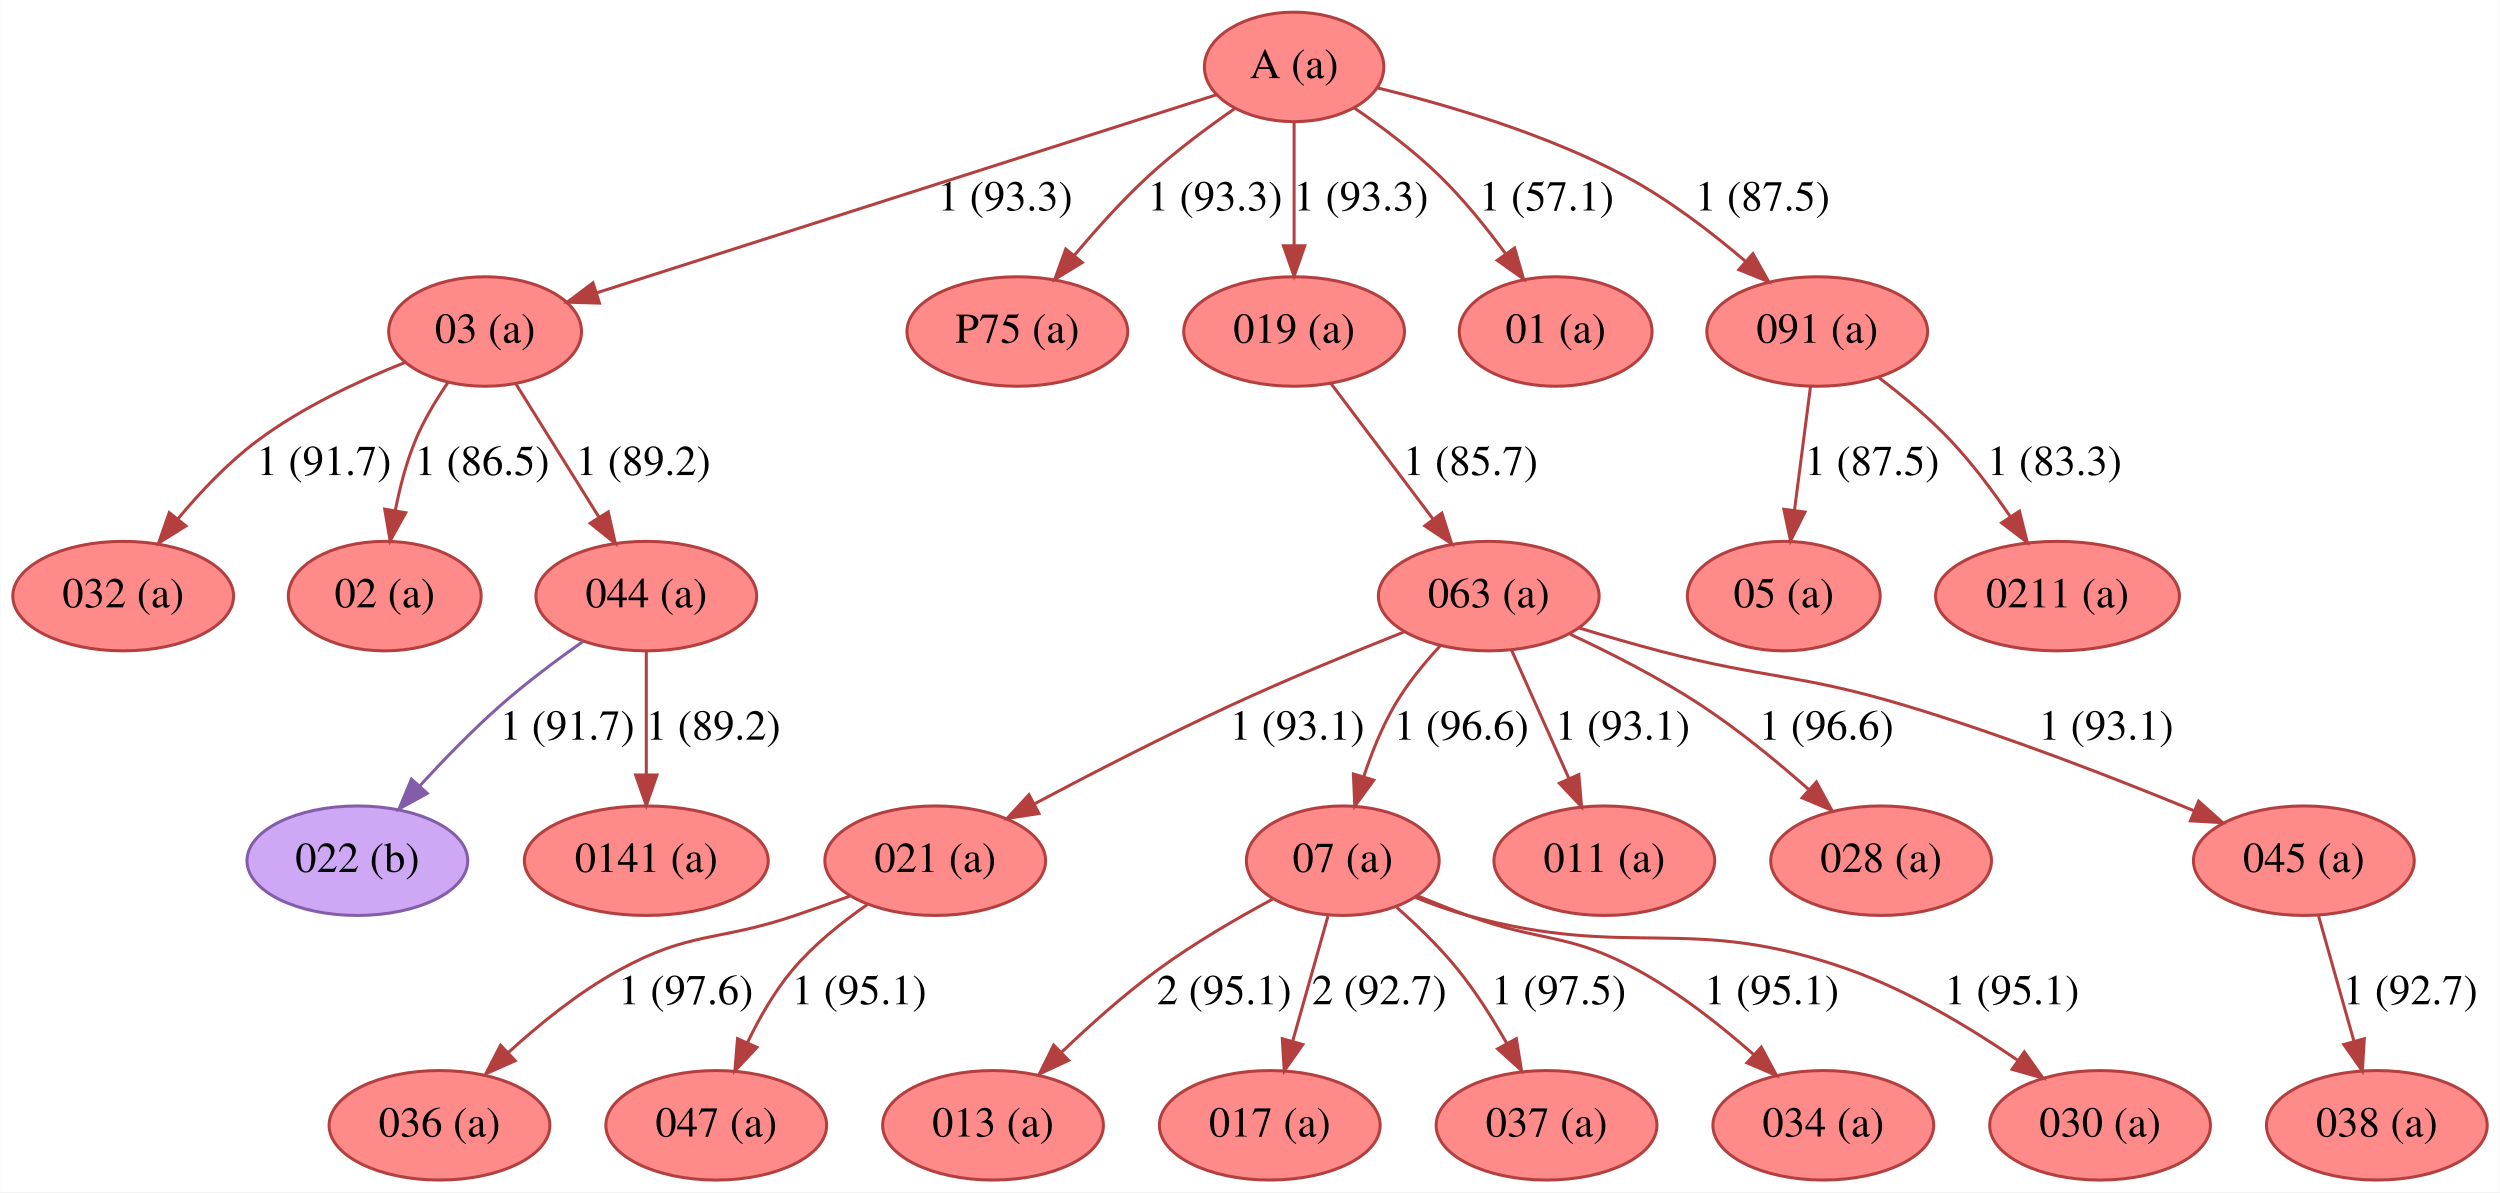
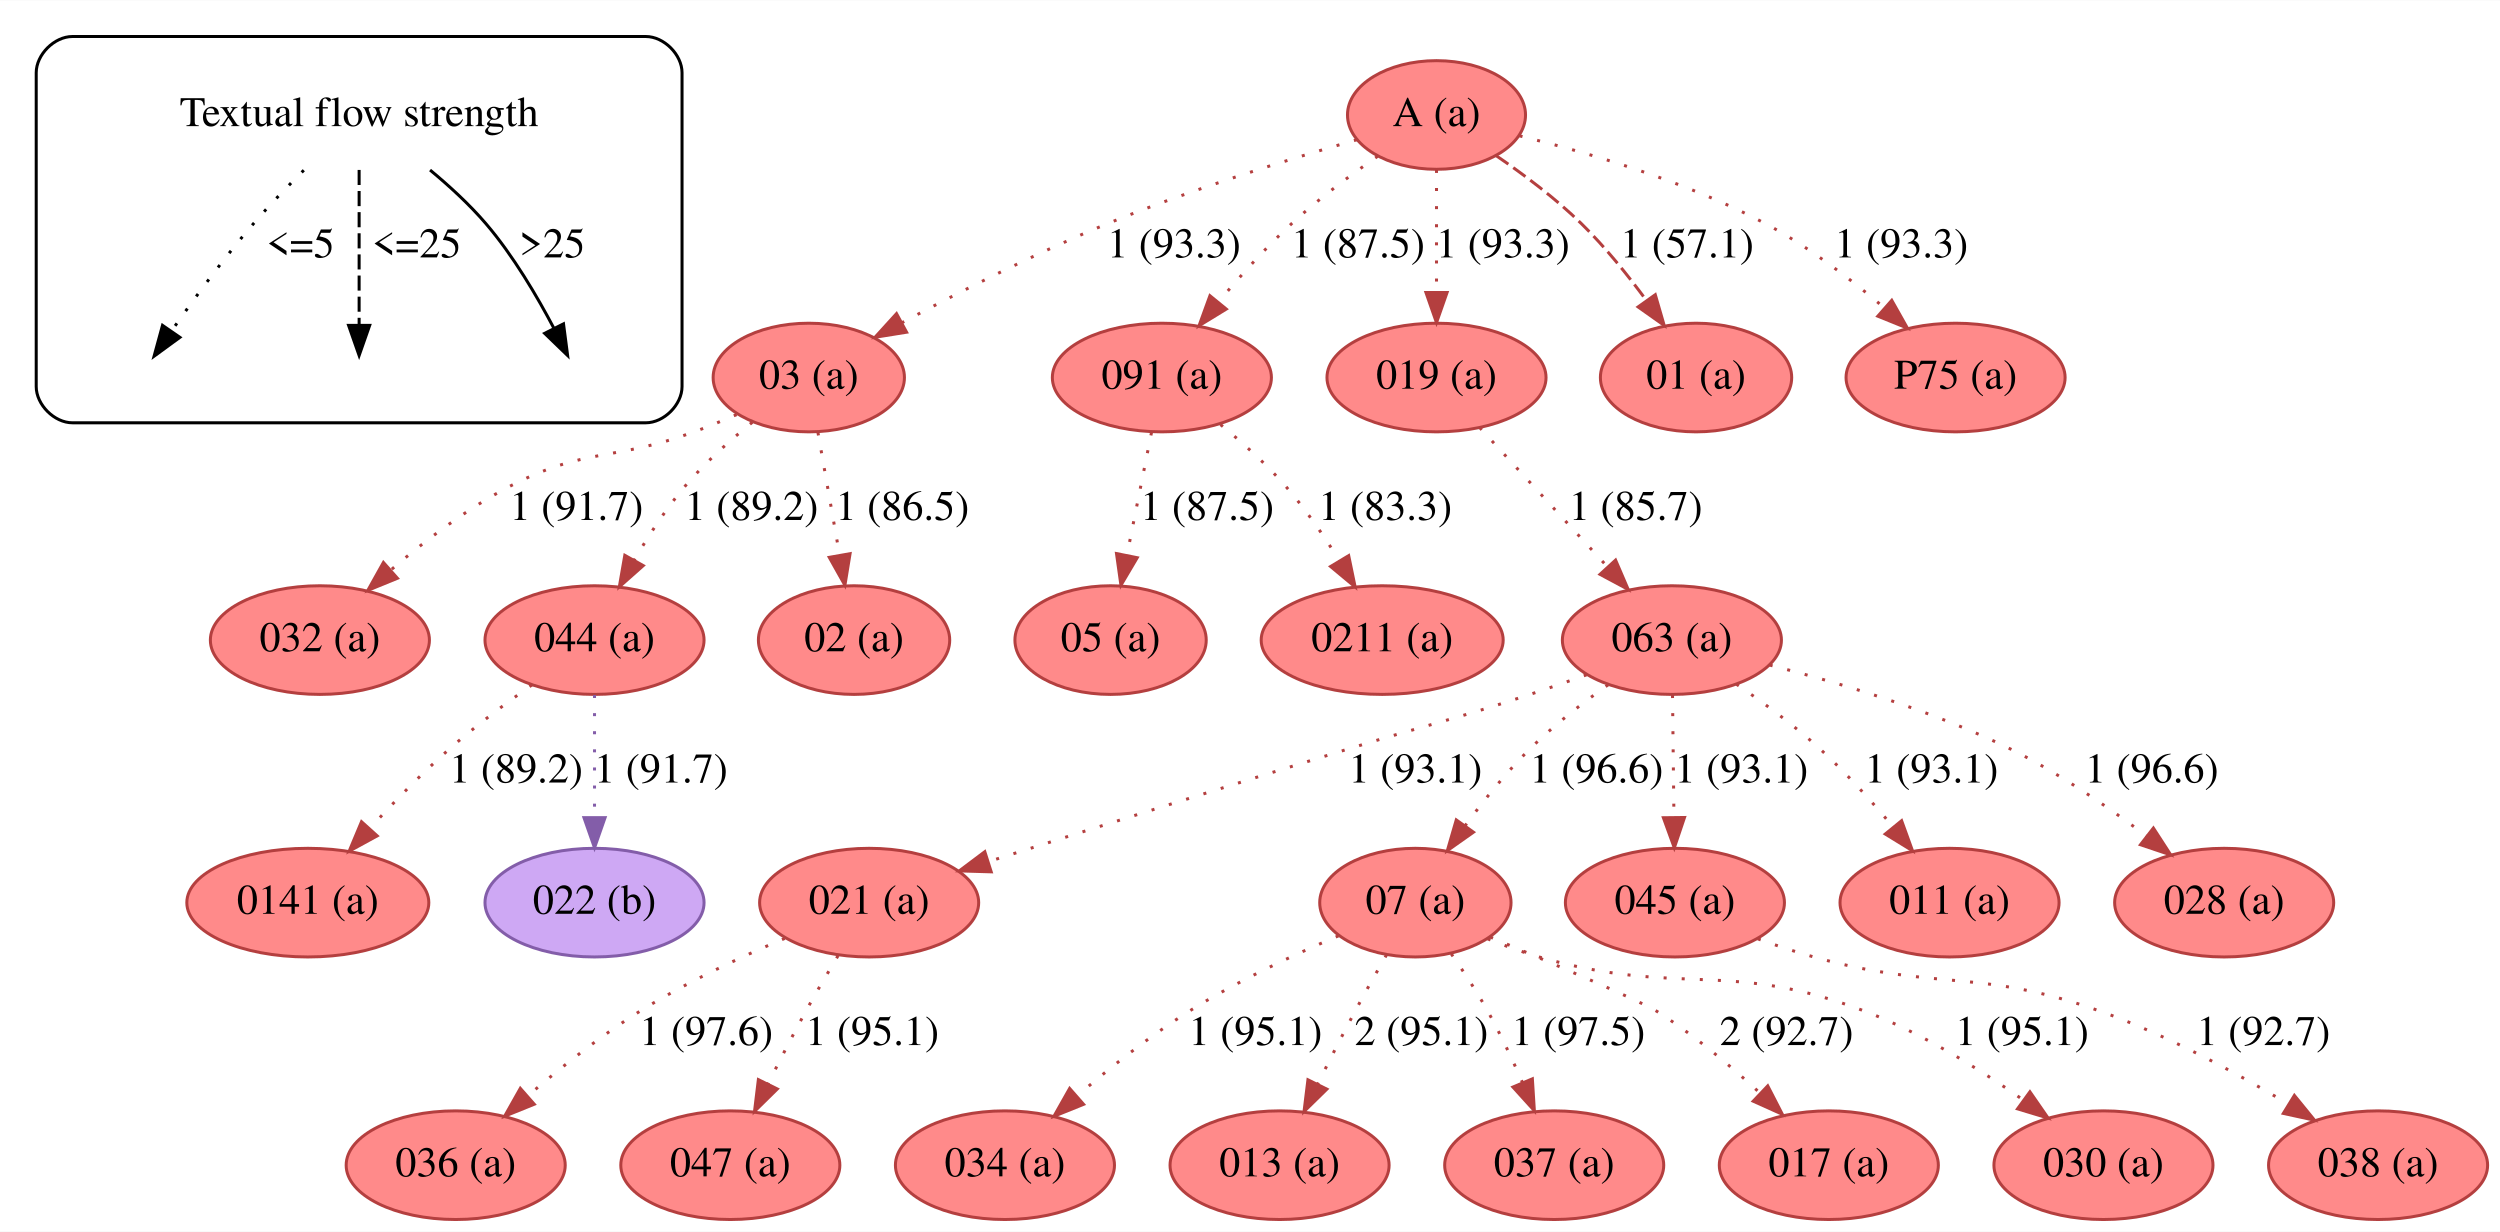
- <svg xmlns="http://www.w3.org/2000/svg" width="822pt" height="392pt" viewBox="0.00 0.00 821.79 392.00">
-   <g id="graph0" class="graph" transform="scale(1 1) rotate(0) translate(4 388)">
-     <polygon fill="white" stroke="none" points="-4,4 -4,-388 817.794,-388 817.794,4 -4,4" />
+ <svg xmlns="http://www.w3.org/2000/svg" width="828pt" height="408pt" viewBox="0.00 0.00 828.40 408.00">
+   <g id="graph0" class="graph" transform="scale(1 1) rotate(0) translate(4 404)">
+     <polygon fill="white" stroke="none" points="-4,4 -4,-404 824.397,-404 824.397,4 -4,4" />
+     <g id="clust1" class="cluster">
+       <path fill="none" stroke="black" d="M20,-264C20,-264 210,-264 210,-264 216,-264 222,-270 222,-276 222,-276 222,-380 222,-380 222,-386 216,-392 210,-392 210,-392 20,-392 20,-392 14,-392 8,-386 8,-380 8,-380 8,-276 8,-276 8,-270 14,-264 20,-264" />
+     </g>
    <g id="node1" class="node">
-       <ellipse fill="#ff8a8a" stroke="#b43f3f" cx="322.397" cy="-18" rx="36.294" ry="18" />
-       <text text-anchor="middle" x="322.397" y="-14.3" font-family="Times,serif" font-size="14.00">013 (a)</text>
-     </g>
-     <g id="node2" class="node">
-       <ellipse fill="#ff8a8a" stroke="#b43f3f" cx="413.397" cy="-18" rx="36.294" ry="18" />
-       <text text-anchor="middle" x="413.397" y="-14.3" font-family="Times,serif" font-size="14.00">017 (a)</text>
-     </g>
-     <g id="node3" class="node">
-       <ellipse fill="#ff8a8a" stroke="#b43f3f" cx="36.397" cy="-192" rx="36.294" ry="18" />
-       <text text-anchor="middle" x="36.397" y="-188.3" font-family="Times,serif" font-size="14.00">032 (a)</text>
-     </g>
-     <g id="node4" class="node">
-       <ellipse fill="#ff8a8a" stroke="#b43f3f" cx="303.397" cy="-105" rx="36.294" ry="18" />
-       <text text-anchor="middle" x="303.397" y="-101.3" font-family="Times,serif" font-size="14.00">021 (a)</text>
+       <text text-anchor="middle" x="115" y="-362.3" font-family="Times,serif" font-size="14.00">Textual flow strength</text>
+     </g>
+     <g id="edge1" class="edge">
+       <path fill="none" stroke="black" stroke-dasharray="1,5" d="M96.666,-347.686C91.132,-342.194 85.161,-335.989 80,-330 70.171,-318.593 60.072,-304.779 52.914,-294.563" />
+       <polygon fill="black" stroke="black" points="55.614,-292.314 47.056,-286.068 49.851,-296.288 55.614,-292.314" />
+       <text text-anchor="middle" x="95.5" y="-318.8" font-family="Times,serif" font-size="14.00">&lt;=5  </text>
+     </g>
+     <g id="edge2" class="edge">
+       <path fill="none" stroke="black" stroke-dasharray="5,2" d="M115,-347.799C115,-332.794 115,-311.174 115,-296.409" />
+       <polygon fill="black" stroke="black" points="118.5,-296.293 115,-286.293 111.5,-296.293 118.5,-296.293" />
+       <text text-anchor="middle" x="134" y="-318.8" font-family="Times,serif" font-size="14.00">  &lt;=25</text>
+     </g>
+     <g id="edge3" class="edge">
+       <path fill="none" stroke="black" d="M138.503,-347.76C144.906,-342.462 151.567,-336.344 157,-330 166.087,-319.39 174.095,-305.689 179.546,-295.313" />
+       <polygon fill="black" stroke="black" points="182.722,-296.789 184.091,-286.283 176.469,-293.642 182.722,-296.789" />
+       <text text-anchor="middle" x="179" y="-318.8" font-family="Times,serif" font-size="14.00">&gt;25</text>
+     </g>
+     <g id="node5" class="node">
+       <ellipse fill="#ff8a8a" stroke="#b43f3f" cx="284" cy="-105" rx="36.294" ry="18" />
+       <text text-anchor="middle" x="284" y="-101.3" font-family="Times,serif" font-size="14.00">021 (a)</text>
+     </g>
+     <g id="node6" class="node">
+       <ellipse fill="#ff8a8a" stroke="#b43f3f" cx="147" cy="-18" rx="36.294" ry="18" />
+       <text text-anchor="middle" x="147" y="-14.3" font-family="Times,serif" font-size="14.00">036 (a)</text>
+     </g>
+     <g id="edge4" class="edge">
+       <path fill="none" stroke="#b43f3f" stroke-dasharray="1,5" d="M256.04,-93.149C241.283,-86.927 223.147,-78.477 208,-69 195.05,-60.897 181.802,-50.361 170.975,-41.051" />
+       <polygon fill="#b43f3f" stroke="#b43f3f" points="173.036,-38.202 163.213,-34.231 168.415,-43.461 173.036,-38.202" />
+       <text text-anchor="middle" x="230" y="-57.8" font-family="Times,serif" font-size="14.00">1 (97.6)</text>
+     </g>
+     <g id="node7" class="node">
+       <ellipse fill="#ff8a8a" stroke="#b43f3f" cx="238" cy="-18" rx="36.294" ry="18" />
+       <text text-anchor="middle" x="238" y="-14.3" font-family="Times,serif" font-size="14.00">047 (a)</text>
+     </g>
+     <g id="edge5" class="edge">
+       <path fill="none" stroke="#b43f3f" stroke-dasharray="1,5" d="M273.695,-87.417C270.202,-81.644 266.342,-75.088 263,-69 258.75,-61.258 254.363,-52.702 250.472,-44.889" />
+       <polygon fill="#b43f3f" stroke="#b43f3f" points="253.572,-43.26 246.017,-35.833 247.291,-46.351 253.572,-43.26" />
+       <text text-anchor="middle" x="285" y="-57.8" font-family="Times,serif" font-size="14.00">1 (95.1)</text>
    </g>
    <g id="node8" class="node">
-       <ellipse fill="#ff8a8a" stroke="#b43f3f" cx="140.397" cy="-18" rx="36.294" ry="18" />
-       <text text-anchor="middle" x="140.397" y="-14.3" font-family="Times,serif" font-size="14.00">036 (a)</text>
-     </g>
-     <g id="edge1" class="edge">
-       <path fill="none" stroke="#b43f3f" d="M275.262,-93.334C269.379,-91.179 263.201,-88.972 257.397,-87 231.84,-78.319 223.058,-81.987 199.397,-69 186.266,-61.793 173.374,-51.372 163.008,-41.906" />
-       <polygon fill="#b43f3f" stroke="#b43f3f" points="165.285,-39.243 155.61,-34.924 160.48,-44.333 165.285,-39.243" />
-       <text text-anchor="middle" x="221.397" y="-57.8" font-family="Times,serif" font-size="14.00">1 (97.6)</text>
+       <ellipse fill="#ff8a8a" stroke="#b43f3f" cx="264" cy="-279" rx="31.695" ry="18" />
+       <text text-anchor="middle" x="264" y="-275.3" font-family="Times,serif" font-size="14.00">03 (a)</text>
+     </g>
+     <g id="node9" class="node">
+       <ellipse fill="#ff8a8a" stroke="#b43f3f" cx="102" cy="-192" rx="36.294" ry="18" />
+       <text text-anchor="middle" x="102" y="-188.3" font-family="Times,serif" font-size="14.00">032 (a)</text>
+     </g>
+     <g id="edge6" class="edge">
+       <path fill="none" stroke="#b43f3f" stroke-dasharray="1,5" d="M240.078,-266.716C235.452,-264.7 230.61,-262.703 226,-261 199.484,-251.207 190.087,-256.025 165,-243 150.839,-235.648 136.769,-224.897 125.529,-215.247" />
+       <polygon fill="#b43f3f" stroke="#b43f3f" points="127.691,-212.487 117.884,-208.479 123.051,-217.728 127.691,-212.487" />
+       <text text-anchor="middle" x="187" y="-231.8" font-family="Times,serif" font-size="14.00">1 (91.7)</text>
+     </g>
+     <g id="node10" class="node">
+       <ellipse fill="#ff8a8a" stroke="#b43f3f" cx="193" cy="-192" rx="36.294" ry="18" />
+       <text text-anchor="middle" x="193" y="-188.3" font-family="Times,serif" font-size="14.00">044 (a)</text>
+     </g>
+     <g id="edge7" class="edge">
+       <path fill="none" stroke="#b43f3f" stroke-dasharray="1,5" d="M245.281,-264.168C237.847,-258.151 229.529,-250.716 223,-243 216.728,-235.589 210.945,-226.713 206.165,-218.51" />
+       <polygon fill="#b43f3f" stroke="#b43f3f" points="209.15,-216.677 201.221,-209.649 203.037,-220.087 209.15,-216.677" />
+       <text text-anchor="middle" x="245" y="-231.8" font-family="Times,serif" font-size="14.00">1 (89.2)</text>
+     </g>
+     <g id="node11" class="node">
+       <ellipse fill="#ff8a8a" stroke="#b43f3f" cx="279" cy="-192" rx="31.695" ry="18" />
+       <text text-anchor="middle" x="279" y="-188.3" font-family="Times,serif" font-size="14.00">02 (a)</text>
+     </g>
+     <g id="edge8" class="edge">
+       <path fill="none" stroke="#b43f3f" stroke-dasharray="1,5" d="M267.035,-260.799C269.089,-249.163 271.844,-233.548 274.194,-220.237" />
+       <polygon fill="#b43f3f" stroke="#b43f3f" points="277.678,-220.632 275.969,-210.175 270.784,-219.415 277.678,-220.632" />
+       <text text-anchor="middle" x="295" y="-231.8" font-family="Times,serif" font-size="14.00">1 (86.5)</text>
+     </g>
+     <g id="node30" class="node">
+       <ellipse fill="#ff8a8a" stroke="#b43f3f" cx="98" cy="-105" rx="40.094" ry="18" />
+       <text text-anchor="middle" x="98" y="-101.3" font-family="Times,serif" font-size="14.00">0141 (a)</text>
+     </g>
+     <g id="edge28" class="edge">
+       <path fill="none" stroke="#b43f3f" stroke-dasharray="1,5" d="M172.27,-177.159C163.564,-171.025 153.505,-163.508 145,-156 135.837,-147.911 126.469,-138.276 118.533,-129.632" />
+       <polygon fill="#b43f3f" stroke="#b43f3f" points="120.99,-127.129 111.694,-122.045 115.79,-131.816 120.99,-127.129" />
+       <text text-anchor="middle" x="167" y="-144.8" font-family="Times,serif" font-size="14.00">1 (89.2)</text>
+     </g>
+     <g id="node31" class="node">
+       <ellipse fill="#cea8f4" stroke="#835da9" cx="193" cy="-105" rx="36.294" ry="18" />
+       <text text-anchor="middle" x="193" y="-101.3" font-family="Times,serif" font-size="14.00">022 (b)</text>
+     </g>
+     <g id="edge29" class="edge">
+       <path fill="none" stroke="#835da9" stroke-dasharray="1,5" d="M193,-173.799C193,-162.163 193,-146.548 193,-133.237" />
+       <polygon fill="#835da9" stroke="#835da9" points="196.5,-133.175 193,-123.175 189.5,-133.175 196.5,-133.175" />
+       <text text-anchor="middle" x="215" y="-144.8" font-family="Times,serif" font-size="14.00">1 (91.7)</text>
+     </g>
+     <g id="node12" class="node">
+       <ellipse fill="#ff8a8a" stroke="#b43f3f" cx="465" cy="-105" rx="31.695" ry="18" />
+       <text text-anchor="middle" x="465" y="-101.3" font-family="Times,serif" font-size="14.00">07 (a)</text>
+     </g>
+     <g id="node13" class="node">
+       <ellipse fill="#ff8a8a" stroke="#b43f3f" cx="329" cy="-18" rx="36.294" ry="18" />
+       <text text-anchor="middle" x="329" y="-14.3" font-family="Times,serif" font-size="14.00">034 (a)</text>
+     </g>
+     <g id="edge9" class="edge">
+       <path fill="none" stroke="#b43f3f" stroke-dasharray="1,5" d="M439.523,-93.993C424.61,-87.682 405.689,-78.871 390,-69 377.07,-60.864 363.825,-50.324 352.995,-41.02" />
+       <polygon fill="#b43f3f" stroke="#b43f3f" points="355.054,-38.17 345.229,-34.206 350.437,-43.432 355.054,-38.17" />
+       <text text-anchor="middle" x="412" y="-57.8" font-family="Times,serif" font-size="14.00">1 (95.1)</text>
+     </g>
+     <g id="node14" class="node">
+       <ellipse fill="#ff8a8a" stroke="#b43f3f" cx="420" cy="-18" rx="36.294" ry="18" />
+       <text text-anchor="middle" x="420" y="-14.3" font-family="Times,serif" font-size="14.00">013 (a)</text>
+     </g>
+     <g id="edge10" class="edge">
+       <path fill="none" stroke="#b43f3f" stroke-dasharray="1,5" d="M455.45,-87.723C452.076,-81.861 448.302,-75.17 445,-69 440.833,-61.213 436.469,-52.645 432.575,-44.834" />
+       <polygon fill="#b43f3f" stroke="#b43f3f" points="435.672,-43.2 428.104,-35.785 429.397,-46.301 435.672,-43.2" />
+       <text text-anchor="middle" x="467" y="-57.8" font-family="Times,serif" font-size="14.00">2 (95.1)</text>
+     </g>
+     <g id="node15" class="node">
+       <ellipse fill="#ff8a8a" stroke="#b43f3f" cx="511" cy="-18" rx="36.294" ry="18" />
+       <text text-anchor="middle" x="511" y="-14.3" font-family="Times,serif" font-size="14.00">037 (a)</text>
+     </g>
+     <g id="edge11" class="edge">
+       <path fill="none" stroke="#b43f3f" stroke-dasharray="1,5" d="M476.884,-88.022C480.972,-82.187 485.417,-75.438 489,-69 493.15,-61.542 497.102,-53.148 500.481,-45.398" />
+       <polygon fill="#b43f3f" stroke="#b43f3f" points="503.764,-46.618 504.427,-36.044 497.315,-43.897 503.764,-46.618" />
+       <text text-anchor="middle" x="519" y="-57.8" font-family="Times,serif" font-size="14.00">1 (97.5)</text>
+     </g>
+     <g id="node16" class="node">
+       <ellipse fill="#ff8a8a" stroke="#b43f3f" cx="602" cy="-18" rx="36.294" ry="18" />
+       <text text-anchor="middle" x="602" y="-14.3" font-family="Times,serif" font-size="14.00">017 (a)</text>
+     </g>
+     <g id="edge12" class="edge">
+       <path fill="none" stroke="#b43f3f" stroke-dasharray="1,5" d="M489.8,-93.603C511.395,-84.475 540.01,-72.172 545,-69 557.097,-61.31 569.215,-51.116 579.149,-41.939" />
+       <polygon fill="#b43f3f" stroke="#b43f3f" points="581.759,-44.287 586.605,-34.865 576.941,-39.209 581.759,-44.287" />
+       <text text-anchor="middle" x="588" y="-57.8" font-family="Times,serif" font-size="14.00">2 (92.7)</text>
+     </g>
+     <g id="node17" class="node">
+       <ellipse fill="#ff8a8a" stroke="#b43f3f" cx="693" cy="-18" rx="36.294" ry="18" />
+       <text text-anchor="middle" x="693" y="-14.3" font-family="Times,serif" font-size="14.00">030 (a)</text>
+     </g>
+     <g id="edge13" class="edge">
+       <path fill="none" stroke="#b43f3f" stroke-dasharray="1,5" d="M488.955,-92.998C494.47,-90.767 500.37,-88.613 506,-87 552.779,-73.594 568.539,-86.357 614,-69 632.761,-61.837 651.839,-49.92 666.546,-39.517" />
+       <polygon fill="#b43f3f" stroke="#b43f3f" points="668.635,-42.325 674.665,-33.613 664.519,-36.663 668.635,-42.325" />
+       <text text-anchor="middle" x="666" y="-57.8" font-family="Times,serif" font-size="14.00">1 (95.1)</text>
+     </g>
+     <g id="node18" class="node">
+       <ellipse fill="#ff8a8a" stroke="#b43f3f" cx="550" cy="-192" rx="36.294" ry="18" />
+       <text text-anchor="middle" x="550" y="-188.3" font-family="Times,serif" font-size="14.00">063 (a)</text>
+     </g>
+     <g id="edge14" class="edge">
+       <path fill="none" stroke="#b43f3f" stroke-dasharray="1,5" d="M521.755,-180.496C515.596,-178.286 509.097,-176.015 503,-174 476.566,-165.262 469.613,-164.176 443,-156 402.316,-143.501 355.896,-128.86 323.76,-118.663" />
+       <polygon fill="#b43f3f" stroke="#b43f3f" points="324.445,-115.208 313.854,-115.518 322.326,-121.88 324.445,-115.208" />
+       <text text-anchor="middle" x="465" y="-144.8" font-family="Times,serif" font-size="14.00">1 (93.1)</text>
+     </g>
+     <g id="edge15" class="edge">
+       <path fill="none" stroke="#b43f3f" stroke-dasharray="1,5" d="M528.865,-177.184C520.392,-171.169 510.807,-163.731 503,-156 495.214,-148.29 487.685,-138.928 481.411,-130.398" />
+       <polygon fill="#b43f3f" stroke="#b43f3f" points="484.248,-128.349 475.592,-122.239 478.549,-132.413 484.248,-128.349" />
+       <text text-anchor="middle" x="525" y="-144.8" font-family="Times,serif" font-size="14.00">1 (96.6)</text>
+     </g>
+     <g id="node19" class="node">
+       <ellipse fill="#ff8a8a" stroke="#b43f3f" cx="551" cy="-105" rx="36.294" ry="18" />
+       <text text-anchor="middle" x="551" y="-101.3" font-family="Times,serif" font-size="14.00">045 (a)</text>
+     </g>
+     <g id="edge16" class="edge">
+       <path fill="none" stroke="#b43f3f" stroke-dasharray="1,5" d="M550.202,-173.799C550.339,-162.163 550.523,-146.548 550.68,-133.237" />
+       <polygon fill="#b43f3f" stroke="#b43f3f" points="554.18,-133.216 550.798,-123.175 547.18,-133.134 554.18,-133.216" />
+       <text text-anchor="middle" x="573" y="-144.8" font-family="Times,serif" font-size="14.00">1 (93.1)</text>
+     </g>
+     <g id="node20" class="node">
+       <ellipse fill="#ff8a8a" stroke="#b43f3f" cx="642" cy="-105" rx="36.294" ry="18" />
+       <text text-anchor="middle" x="642" y="-101.3" font-family="Times,serif" font-size="14.00">011 (a)</text>
+     </g>
+     <g id="edge17" class="edge">
+       <path fill="none" stroke="#b43f3f" stroke-dasharray="1,5" d="M571.35,-177.402C580.27,-171.31 590.511,-163.757 599,-156 607.583,-148.157 616.122,-138.669 623.302,-130.075" />
+       <polygon fill="#b43f3f" stroke="#b43f3f" points="626.122,-132.155 629.727,-122.192 620.696,-127.733 626.122,-132.155" />
+       <text text-anchor="middle" x="636" y="-144.8" font-family="Times,serif" font-size="14.00">1 (93.1)</text>
+     </g>
+     <g id="node21" class="node">
+       <ellipse fill="#ff8a8a" stroke="#b43f3f" cx="733" cy="-105" rx="36.294" ry="18" />
+       <text text-anchor="middle" x="733" y="-101.3" font-family="Times,serif" font-size="14.00">028 (a)</text>
+     </g>
+     <g id="edge18" class="edge">
+       <path fill="none" stroke="#b43f3f" stroke-dasharray="1,5" d="M582.393,-183.725C605.324,-177.901 636.422,-168.616 662,-156 677.972,-148.122 694.321,-136.869 707.298,-127.032" />
+       <polygon fill="#b43f3f" stroke="#b43f3f" points="709.546,-129.718 715.302,-120.822 705.255,-124.187 709.546,-129.718" />
+       <text text-anchor="middle" x="709" y="-144.8" font-family="Times,serif" font-size="14.00">1 (96.6)</text>
+     </g>
+     <g id="node22" class="node">
+       <ellipse fill="#ff8a8a" stroke="#b43f3f" cx="784" cy="-18" rx="36.294" ry="18" />
+       <text text-anchor="middle" x="784" y="-14.3" font-family="Times,serif" font-size="14.00">038 (a)</text>
+     </g>
+     <g id="edge19" class="edge">
+       <path fill="none" stroke="#b43f3f" stroke-dasharray="1,5" d="M578.486,-92.994C584.524,-90.815 590.929,-88.684 597,-87 638.409,-75.512 651.523,-83.434 692,-69 713.871,-61.201 736.821,-48.736 754.329,-38.204" />
+       <polygon fill="#b43f3f" stroke="#b43f3f" points="756.263,-41.123 762.953,-32.907 752.6,-35.158 756.263,-41.123" />
+       <text text-anchor="middle" x="746" y="-57.8" font-family="Times,serif" font-size="14.00">1 (92.7)</text>
+     </g>
+     <g id="node23" class="node">
+       <ellipse fill="#ff8a8a" stroke="#b43f3f" cx="381" cy="-279" rx="36.294" ry="18" />
+       <text text-anchor="middle" x="381" y="-275.3" font-family="Times,serif" font-size="14.00">091 (a)</text>
+     </g>
+     <g id="node24" class="node">
+       <ellipse fill="#ff8a8a" stroke="#b43f3f" cx="364" cy="-192" rx="31.695" ry="18" />
+       <text text-anchor="middle" x="364" y="-188.3" font-family="Times,serif" font-size="14.00">05 (a)</text>
+     </g>
+     <g id="edge20" class="edge">
+       <path fill="none" stroke="#b43f3f" stroke-dasharray="1,5" d="M377.56,-260.799C375.233,-249.163 372.11,-233.548 369.447,-220.237" />
+       <polygon fill="#b43f3f" stroke="#b43f3f" points="372.828,-219.295 367.435,-210.175 365.964,-220.668 372.828,-219.295" />
+       <text text-anchor="middle" x="396" y="-231.8" font-family="Times,serif" font-size="14.00">1 (87.5)</text>
    </g>
    <g id="node25" class="node">
-       <ellipse fill="#ff8a8a" stroke="#b43f3f" cx="231.397" cy="-18" rx="36.294" ry="18" />
-       <text text-anchor="middle" x="231.397" y="-14.3" font-family="Times,serif" font-size="14.00">047 (a)</text>
-     </g>
-     <g id="edge2" class="edge">
-       <path fill="none" stroke="#b43f3f" d="M281.029,-90.548C272.569,-84.689 263.321,-77.268 256.397,-69 250.485,-61.941 245.521,-53.246 241.615,-45.099" />
-       <polygon fill="#b43f3f" stroke="#b43f3f" points="244.79,-43.624 237.522,-35.916 238.396,-46.474 244.79,-43.624" />
-       <text text-anchor="middle" x="278.397" y="-57.8" font-family="Times,serif" font-size="14.00">1 (95.1)</text>
-     </g>
-     <g id="node5" class="node">
-       <ellipse fill="#ff8a8a" stroke="#b43f3f" cx="504.397" cy="-18" rx="36.294" ry="18" />
-       <text text-anchor="middle" x="504.397" y="-14.3" font-family="Times,serif" font-size="14.00">037 (a)</text>
-     </g>
-     <g id="node6" class="node">
-       <ellipse fill="#ff8a8a" stroke="#b43f3f" cx="582.397" cy="-192" rx="31.695" ry="18" />
-       <text text-anchor="middle" x="582.397" y="-188.3" font-family="Times,serif" font-size="14.00">05 (a)</text>
-     </g>
-     <g id="node7" class="node">
-       <ellipse fill="#ff8a8a" stroke="#b43f3f" cx="122.397" cy="-192" rx="31.695" ry="18" />
-       <text text-anchor="middle" x="122.397" y="-188.3" font-family="Times,serif" font-size="14.00">02 (a)</text>
-     </g>
-     <g id="node9" class="node">
-       <ellipse fill="#ff8a8a" stroke="#b43f3f" cx="437.397" cy="-105" rx="31.695" ry="18" />
-       <text text-anchor="middle" x="437.397" y="-101.3" font-family="Times,serif" font-size="14.00">07 (a)</text>
-     </g>
-     <g id="edge3" class="edge">
-       <path fill="none" stroke="#b43f3f" d="M414.328,-92.366C402.579,-86.048 388.3,-77.751 376.397,-69 365.459,-60.959 354.299,-50.98 344.985,-42.056" />
-       <polygon fill="#b43f3f" stroke="#b43f3f" points="347.237,-39.364 337.64,-34.875 342.343,-44.369 347.237,-39.364" />
-       <text text-anchor="middle" x="398.397" y="-57.8" font-family="Times,serif" font-size="14.00">2 (95.1)</text>
-     </g>
-     <g id="edge4" class="edge">
-       <path fill="none" stroke="#b43f3f" d="M432.54,-86.799C429.2,-74.97 424.699,-59.03 420.901,-45.578" />
-       <polygon fill="#b43f3f" stroke="#b43f3f" points="424.25,-44.558 418.164,-35.885 417.513,-46.46 424.25,-44.558" />
-       <text text-anchor="middle" x="449.397" y="-57.8" font-family="Times,serif" font-size="14.00">2 (92.7)</text>
-     </g>
-     <g id="edge5" class="edge">
-       <path fill="none" stroke="#b43f3f" d="M455.12,-89.671C461.911,-83.692 469.448,-76.416 475.397,-69 481.264,-61.686 486.711,-53.05 491.264,-45.032" />
-       <polygon fill="#b43f3f" stroke="#b43f3f" points="494.463,-46.475 496.169,-36.019 488.314,-43.129 494.463,-46.475" />
-       <text text-anchor="middle" x="508.397" y="-57.8" font-family="Times,serif" font-size="14.00">1 (97.5)</text>
-     </g>
-     <g id="node20" class="node">
-       <ellipse fill="#ff8a8a" stroke="#b43f3f" cx="595.397" cy="-18" rx="36.294" ry="18" />
-       <text text-anchor="middle" x="595.397" y="-14.3" font-family="Times,serif" font-size="14.00">034 (a)</text>
-     </g>
-     <g id="edge7" class="edge">
-       <path fill="none" stroke="#b43f3f" d="M461.984,-93.421C467.36,-91.216 473.044,-88.966 478.397,-87 502.937,-77.986 511.439,-81.506 534.397,-69 548.137,-61.515 561.764,-50.75 572.642,-41.125" />
-       <polygon fill="#b43f3f" stroke="#b43f3f" points="575.007,-43.705 580.039,-34.381 570.291,-38.532 575.007,-43.705" />
-       <text text-anchor="middle" x="578.397" y="-57.8" font-family="Times,serif" font-size="14.00">1 (95.1)</text>
-     </g>
-     <g id="node21" class="node">
-       <ellipse fill="#ff8a8a" stroke="#b43f3f" cx="686.397" cy="-18" rx="36.294" ry="18" />
-       <text text-anchor="middle" x="686.397" y="-14.3" font-family="Times,serif" font-size="14.00">030 (a)</text>
-     </g>
-     <g id="edge6" class="edge">
-       <path fill="none" stroke="#b43f3f" d="M461.325,-92.901C466.841,-90.675 472.749,-88.548 478.397,-87 532.954,-72.049 551.156,-88.117 604.397,-69 623.943,-61.982 643.88,-49.956 659.201,-39.458" />
-       <polygon fill="#b43f3f" stroke="#b43f3f" points="661.493,-42.125 667.651,-33.503 657.461,-36.403 661.493,-42.125" />
-       <text text-anchor="middle" x="657.397" y="-57.8" font-family="Times,serif" font-size="14.00">1 (95.1)</text>
-     </g>
-     <g id="node10" class="node">
-       <ellipse fill="#ff8a8a" stroke="#b43f3f" cx="777.397" cy="-18" rx="36.294" ry="18" />
-       <text text-anchor="middle" x="777.397" y="-14.3" font-family="Times,serif" font-size="14.00">038 (a)</text>
-     </g>
-     <g id="node11" class="node">
-       <ellipse fill="#ff8a8a" stroke="#b43f3f" cx="155.397" cy="-279" rx="31.695" ry="18" />
-       <text text-anchor="middle" x="155.397" y="-275.3" font-family="Times,serif" font-size="14.00">03 (a)</text>
-     </g>
-     <g id="edge9" class="edge">
-       <path fill="none" stroke="#b43f3f" d="M128.937,-268.77C113.867,-262.776 95.117,-254.026 80.397,-243 70.76,-235.782 61.684,-226.164 54.306,-217.292" />
-       <polygon fill="#b43f3f" stroke="#b43f3f" points="57.015,-215.076 48.04,-209.445 51.544,-219.443 57.015,-215.076" />
-       <text text-anchor="middle" x="102.397" y="-231.8" font-family="Times,serif" font-size="14.00">1 (91.7)</text>
-     </g>
-     <g id="edge10" class="edge">
-       <path fill="none" stroke="#b43f3f" d="M143.258,-262.343C139.27,-256.539 135.157,-249.727 132.397,-243 129.439,-235.793 127.334,-227.633 125.843,-220.026" />
-       <polygon fill="#b43f3f" stroke="#b43f3f" points="129.29,-219.414 124.171,-210.138 122.388,-220.582 129.29,-219.414" />
-       <text text-anchor="middle" x="154.397" y="-231.8" font-family="Times,serif" font-size="14.00">1 (86.5)</text>
+       <ellipse fill="#ff8a8a" stroke="#b43f3f" cx="454" cy="-192" rx="40.094" ry="18" />
+       <text text-anchor="middle" x="454" y="-188.3" font-family="Times,serif" font-size="14.00">0211 (a)</text>
+     </g>
+     <g id="edge21" class="edge">
+       <path fill="none" stroke="#b43f3f" stroke-dasharray="1,5" d="M400.436,-263.397C407.64,-257.491 415.606,-250.338 422,-243 428.563,-235.468 434.744,-226.471 439.891,-218.198" />
+       <polygon fill="#b43f3f" stroke="#b43f3f" points="442.9,-219.986 445.04,-209.609 436.897,-216.387 442.9,-219.986" />
+       <text text-anchor="middle" x="455" y="-231.8" font-family="Times,serif" font-size="14.00">1 (83.3)</text>
    </g>
    <g id="node26" class="node">
-       <ellipse fill="#ff8a8a" stroke="#b43f3f" cx="208.397" cy="-192" rx="36.294" ry="18" />
-       <text text-anchor="middle" x="208.397" y="-188.3" font-family="Times,serif" font-size="14.00">044 (a)</text>
-     </g>
-     <g id="edge8" class="edge">
-       <path fill="none" stroke="#b43f3f" d="M165.616,-261.611C173.314,-249.264 184.006,-232.117 192.775,-218.053" />
-       <polygon fill="#b43f3f" stroke="#b43f3f" points="195.888,-219.676 198.209,-209.339 189.948,-215.972 195.888,-219.676" />
-       <text text-anchor="middle" x="207.397" y="-231.8" font-family="Times,serif" font-size="14.00">1 (89.2)</text>
-     </g>
-     <g id="node12" class="node">
-       <ellipse fill="#ff8a8a" stroke="#b43f3f" cx="330.397" cy="-279" rx="36.294" ry="18" />
-       <text text-anchor="middle" x="330.397" y="-275.3" font-family="Times,serif" font-size="14.00">P75 (a)</text>
-     </g>
-     <g id="node13" class="node">
-       <ellipse fill="#cea8f4" stroke="#835da9" cx="113.397" cy="-105" rx="36.294" ry="18" />
-       <text text-anchor="middle" x="113.397" y="-101.3" font-family="Times,serif" font-size="14.00">022 (b)</text>
-     </g>
-     <g id="node14" class="node">
-       <ellipse fill="#ff8a8a" stroke="#b43f3f" cx="421.397" cy="-366" rx="29.497" ry="18" />
-       <text text-anchor="middle" x="421.397" y="-362.3" font-family="Times,serif" font-size="14.00">A (a)</text>
-     </g>
-     <g id="edge11" class="edge">
-       <path fill="none" stroke="#b43f3f" d="M395.892,-356.85C348.517,-341.711 246.793,-309.205 192.053,-291.714" />
-       <polygon fill="#b43f3f" stroke="#b43f3f" points="192.994,-288.34 182.403,-288.63 190.863,-295.008 192.994,-288.34" />
-       <text text-anchor="middle" x="326.397" y="-318.8" font-family="Times,serif" font-size="14.00">1 (93.3)</text>
-     </g>
-     <g id="edge13" class="edge">
-       <path fill="none" stroke="#b43f3f" d="M401.92,-352.326C392.869,-346.06 382.189,-338.113 373.397,-330 364.853,-322.115 356.321,-312.619 349.136,-304.029" />
-       <polygon fill="#b43f3f" stroke="#b43f3f" points="351.741,-301.685 342.704,-296.155 346.32,-306.113 351.741,-301.685" />
-       <text text-anchor="middle" x="395.397" y="-318.8" font-family="Times,serif" font-size="14.00">1 (93.3)</text>
-     </g>
-     <g id="node15" class="node">
-       <ellipse fill="#ff8a8a" stroke="#b43f3f" cx="421.397" cy="-279" rx="36.294" ry="18" />
-       <text text-anchor="middle" x="421.397" y="-275.3" font-family="Times,serif" font-size="14.00">019 (a)</text>
-     </g>
-     <g id="edge14" class="edge">
-       <path fill="none" stroke="#b43f3f" d="M421.397,-347.799C421.397,-336.163 421.397,-320.548 421.397,-307.237" />
-       <polygon fill="#b43f3f" stroke="#b43f3f" points="424.897,-307.175 421.397,-297.175 417.897,-307.175 424.897,-307.175" />
-       <text text-anchor="middle" x="443.397" y="-318.8" font-family="Times,serif" font-size="14.00">1 (93.3)</text>
-     </g>
-     <g id="node18" class="node">
-       <ellipse fill="#ff8a8a" stroke="#b43f3f" cx="507.397" cy="-279" rx="31.695" ry="18" />
-       <text text-anchor="middle" x="507.397" y="-275.3" font-family="Times,serif" font-size="14.00">01 (a)</text>
-     </g>
-     <g id="edge12" class="edge">
-       <path fill="none" stroke="#b43f3f" d="M441.097,-352.561C450.197,-346.347 460.854,-338.375 469.397,-330 477.221,-322.329 484.759,-312.975 491.029,-304.442" />
-       <polygon fill="#b43f3f" stroke="#b43f3f" points="493.894,-306.452 496.84,-296.275 488.191,-302.394 493.894,-306.452" />
-       <text text-anchor="middle" x="504.397" y="-318.8" font-family="Times,serif" font-size="14.00">1 (57.1)</text>
-     </g>
-     <g id="node23" class="node">
-       <ellipse fill="#ff8a8a" stroke="#b43f3f" cx="593.397" cy="-279" rx="36.294" ry="18" />
-       <text text-anchor="middle" x="593.397" y="-275.3" font-family="Times,serif" font-size="14.00">091 (a)</text>
-     </g>
-     <g id="edge15" class="edge">
-       <path fill="none" stroke="#b43f3f" d="M448.916,-359.083C471.638,-353.524 504.278,-343.958 530.397,-330 544.469,-322.48 558.53,-311.712 569.787,-302.093" />
-       <polygon fill="#b43f3f" stroke="#b43f3f" points="572.25,-304.588 577.448,-295.355 567.627,-299.331 572.25,-304.588" />
-       <text text-anchor="middle" x="575.397" y="-318.8" font-family="Times,serif" font-size="14.00">1 (87.5)</text>
+       <ellipse fill="#ff8a8a" stroke="#b43f3f" cx="472" cy="-366" rx="29.497" ry="18" />
+       <text text-anchor="middle" x="472" y="-362.3" font-family="Times,serif" font-size="14.00">A (a)</text>
+     </g>
+     <g id="edge22" class="edge">
+       <path fill="none" stroke="#b43f3f" stroke-dasharray="1,5" d="M445.6,-357.786C423.265,-351.384 390.583,-341.312 363,-330 339.576,-320.394 314.098,-307.465 294.855,-297.161" />
+       <polygon fill="#b43f3f" stroke="#b43f3f" points="296.406,-294.021 285.945,-292.34 293.074,-300.178 296.406,-294.021" />
+       <text text-anchor="middle" x="385" y="-318.8" font-family="Times,serif" font-size="14.00">1 (93.3)</text>
+     </g>
+     <g id="edge23" class="edge">
+       <path fill="none" stroke="#b43f3f" stroke-dasharray="1,5" d="M452.523,-352.326C443.472,-346.06 432.792,-338.113 424,-330 415.456,-322.115 406.924,-312.619 399.74,-304.029" />
+       <polygon fill="#b43f3f" stroke="#b43f3f" points="402.344,-301.685 393.308,-296.155 396.923,-306.113 402.344,-301.685" />
+       <text text-anchor="middle" x="446" y="-318.8" font-family="Times,serif" font-size="14.00">1 (87.5)</text>
    </g>
    <g id="node27" class="node">
-       <ellipse fill="#ff8a8a" stroke="#b43f3f" cx="485.397" cy="-192" rx="36.294" ry="18" />
-       <text text-anchor="middle" x="485.397" y="-188.3" font-family="Times,serif" font-size="14.00">063 (a)</text>
-     </g>
-     <g id="edge16" class="edge">
-       <path fill="none" stroke="#b43f3f" d="M433.435,-262.012C442.939,-249.389 456.355,-231.571 467.174,-217.202" />
-       <polygon fill="#b43f3f" stroke="#b43f3f" points="469.976,-219.299 473.195,-209.205 464.384,-215.089 469.976,-219.299" />
-       <text text-anchor="middle" x="479.397" y="-231.8" font-family="Times,serif" font-size="14.00">1 (85.7)</text>
-     </g>
-     <g id="node16" class="node">
-       <ellipse fill="#ff8a8a" stroke="#b43f3f" cx="208.397" cy="-105" rx="40.094" ry="18" />
-       <text text-anchor="middle" x="208.397" y="-101.3" font-family="Times,serif" font-size="14.00">0141 (a)</text>
-     </g>
-     <g id="node17" class="node">
-       <ellipse fill="#ff8a8a" stroke="#b43f3f" cx="672.397" cy="-192" rx="40.094" ry="18" />
-       <text text-anchor="middle" x="672.397" y="-188.3" font-family="Times,serif" font-size="14.00">0211 (a)</text>
-     </g>
-     <g id="node19" class="node">
-       <ellipse fill="#ff8a8a" stroke="#b43f3f" cx="523.397" cy="-105" rx="36.294" ry="18" />
-       <text text-anchor="middle" x="523.397" y="-101.3" font-family="Times,serif" font-size="14.00">011 (a)</text>
-     </g>
-     <g id="node22" class="node">
-       <ellipse fill="#ff8a8a" stroke="#b43f3f" cx="614.397" cy="-105" rx="36.294" ry="18" />
-       <text text-anchor="middle" x="614.397" y="-101.3" font-family="Times,serif" font-size="14.00">028 (a)</text>
-     </g>
-     <g id="edge18" class="edge">
-       <path fill="none" stroke="#b43f3f" d="M591.171,-260.799C589.665,-249.163 587.644,-233.548 585.922,-220.237" />
-       <polygon fill="#b43f3f" stroke="#b43f3f" points="589.374,-219.644 584.619,-210.175 582.432,-220.542 589.374,-219.644" />
-       <text text-anchor="middle" x="611.397" y="-231.8" font-family="Times,serif" font-size="14.00">1 (87.5)</text>
-     </g>
-     <g id="edge17" class="edge">
-       <path fill="none" stroke="#b43f3f" d="M613.712,-263.795C621.546,-257.833 630.308,-250.537 637.397,-243 644.434,-235.518 651.16,-226.533 656.802,-218.256" />
-       <polygon fill="#b43f3f" stroke="#b43f3f" points="659.887,-219.935 662.462,-209.657 654.04,-216.086 659.887,-219.935" />
-       <text text-anchor="middle" x="671.397" y="-231.8" font-family="Times,serif" font-size="14.00">1 (83.3)</text>
-     </g>
-     <g id="node24" class="node">
-       <ellipse fill="#ff8a8a" stroke="#b43f3f" cx="753.397" cy="-105" rx="36.294" ry="18" />
-       <text text-anchor="middle" x="753.397" y="-101.3" font-family="Times,serif" font-size="14.00">045 (a)</text>
-     </g>
-     <g id="edge19" class="edge">
-       <path fill="none" stroke="#b43f3f" d="M758.254,-86.799C761.593,-74.97 766.094,-59.03 769.892,-45.578" />
-       <polygon fill="#b43f3f" stroke="#b43f3f" points="773.28,-46.46 772.629,-35.885 766.543,-44.558 773.28,-46.46" />
-       <text text-anchor="middle" x="788.397" y="-57.8" font-family="Times,serif" font-size="14.00">1 (92.7)</text>
-     </g>
-     <g id="edge21" class="edge">
-       <path fill="none" stroke="#835da9" d="M187.667,-177.159C178.96,-171.025 168.902,-163.508 160.397,-156 151.233,-147.911 141.866,-138.276 133.93,-129.632" />
-       <polygon fill="#835da9" stroke="#835da9" points="136.386,-127.129 127.091,-122.045 131.187,-131.816 136.386,-127.129" />
-       <text text-anchor="middle" x="182.397" y="-144.8" font-family="Times,serif" font-size="14.00">1 (91.7)</text>
-     </g>
-     <g id="edge20" class="edge">
-       <path fill="none" stroke="#b43f3f" d="M208.397,-173.799C208.397,-162.163 208.397,-146.548 208.397,-133.237" />
-       <polygon fill="#b43f3f" stroke="#b43f3f" points="211.897,-133.175 208.397,-123.175 204.897,-133.175 211.897,-133.175" />
-       <text text-anchor="middle" x="230.397" y="-144.8" font-family="Times,serif" font-size="14.00">1 (89.2)</text>
+       <ellipse fill="#ff8a8a" stroke="#b43f3f" cx="472" cy="-279" rx="36.294" ry="18" />
+       <text text-anchor="middle" x="472" y="-275.3" font-family="Times,serif" font-size="14.00">019 (a)</text>
+     </g>
+     <g id="edge24" class="edge">
+       <path fill="none" stroke="#b43f3f" stroke-dasharray="1,5" d="M472,-347.799C472,-336.163 472,-320.548 472,-307.237" />
+       <polygon fill="#b43f3f" stroke="#b43f3f" points="475.5,-307.175 472,-297.175 468.5,-307.175 475.5,-307.175" />
+       <text text-anchor="middle" x="494" y="-318.8" font-family="Times,serif" font-size="14.00">1 (93.3)</text>
+     </g>
+     <g id="node28" class="node">
+       <ellipse fill="#ff8a8a" stroke="#b43f3f" cx="558" cy="-279" rx="31.695" ry="18" />
+       <text text-anchor="middle" x="558" y="-275.3" font-family="Times,serif" font-size="14.00">01 (a)</text>
+     </g>
+     <g id="edge25" class="edge">
+       <path fill="none" stroke="#b43f3f" stroke-dasharray="5,2" d="M491.7,-352.561C500.801,-346.347 511.457,-338.375 520,-330 527.825,-322.329 535.362,-312.975 541.632,-304.442" />
+       <polygon fill="#b43f3f" stroke="#b43f3f" points="544.497,-306.452 547.443,-296.275 538.794,-302.394 544.497,-306.452" />
+       <text text-anchor="middle" x="555" y="-318.8" font-family="Times,serif" font-size="14.00">1 (57.1)</text>
+     </g>
+     <g id="node29" class="node">
+       <ellipse fill="#ff8a8a" stroke="#b43f3f" cx="644" cy="-279" rx="36.294" ry="18" />
+       <text text-anchor="middle" x="644" y="-275.3" font-family="Times,serif" font-size="14.00">P75 (a)</text>
    </g>
    <g id="edge26" class="edge">
-       <path fill="none" stroke="#b43f3f" d="M457.577,-180.24C440.851,-173.6 419.226,-164.71 400.397,-156 378.626,-145.929 354.664,-133.59 336.002,-123.689" />
-       <polygon fill="#b43f3f" stroke="#b43f3f" points="337.504,-120.523 327.034,-118.903 334.208,-126.699 337.504,-120.523" />
-       <text text-anchor="middle" x="422.397" y="-144.8" font-family="Times,serif" font-size="14.00">1 (93.1)</text>
-     </g>
-     <g id="edge25" class="edge">
-       <path fill="none" stroke="#b43f3f" d="M469.434,-175.668C464.097,-169.895 458.474,-163.019 454.397,-156 450.234,-148.834 446.891,-140.495 444.308,-132.705" />
-       <polygon fill="#b43f3f" stroke="#b43f3f" points="447.595,-131.48 441.346,-122.924 440.895,-133.509 447.595,-131.48" />
-       <text text-anchor="middle" x="476.397" y="-144.8" font-family="Times,serif" font-size="14.00">1 (96.6)</text>
-     </g>
-     <g id="edge24" class="edge">
-       <path fill="none" stroke="#b43f3f" d="M492.904,-174.207C498.265,-162.216 505.581,-145.851 511.703,-132.157" />
-       <polygon fill="#b43f3f" stroke="#b43f3f" points="515.019,-133.316 515.905,-122.758 508.628,-130.459 515.019,-133.316" />
-       <text text-anchor="middle" x="529.397" y="-144.8" font-family="Times,serif" font-size="14.00">1 (93.1)</text>
-     </g>
-     <g id="edge23" class="edge">
-       <path fill="none" stroke="#b43f3f" d="M512.152,-179.465C525.557,-173.232 541.788,-164.981 555.397,-156 567.72,-147.867 580.343,-137.495 590.734,-128.309" />
-       <polygon fill="#b43f3f" stroke="#b43f3f" points="593.122,-130.868 598.204,-121.571 588.434,-125.67 593.122,-130.868" />
-       <text text-anchor="middle" x="596.397" y="-144.8" font-family="Times,serif" font-size="14.00">1 (96.6)</text>
-     </g>
-     <g id="edge22" class="edge">
-       <path fill="none" stroke="#b43f3f" d="M515.212,-181.49C523.641,-178.927 532.847,-176.244 541.397,-174 577.067,-164.637 587.076,-166.603 622.397,-156 655.062,-146.194 691.209,-132.146 717.243,-121.435" />
-       <polygon fill="#b43f3f" stroke="#b43f3f" points="718.805,-124.577 726.698,-117.51 716.12,-118.112 718.805,-124.577" />
-       <text text-anchor="middle" x="688.397" y="-144.8" font-family="Times,serif" font-size="14.00">1 (93.1)</text>
+       <path fill="none" stroke="#b43f3f" stroke-dasharray="1,5" d="M499.52,-359.083C522.242,-353.524 554.881,-343.958 581,-330 595.072,-322.48 609.134,-311.712 620.39,-302.093" />
+       <polygon fill="#b43f3f" stroke="#b43f3f" points="622.854,-304.588 628.051,-295.355 618.231,-299.331 622.854,-304.588" />
+       <text text-anchor="middle" x="626" y="-318.8" font-family="Times,serif" font-size="14.00">1 (93.3)</text>
+     </g>
+     <g id="edge27" class="edge">
+       <path fill="none" stroke="#b43f3f" stroke-dasharray="1,5" d="M486.306,-262.41C498.107,-249.55 515.031,-231.107 528.468,-216.464" />
+       <polygon fill="#b43f3f" stroke="#b43f3f" points="531.338,-218.514 535.52,-208.779 526.18,-213.781 531.338,-218.514" />
+       <text text-anchor="middle" x="538" y="-231.8" font-family="Times,serif" font-size="14.00">1 (85.7)</text>
    </g>
  </g>
</svg>
